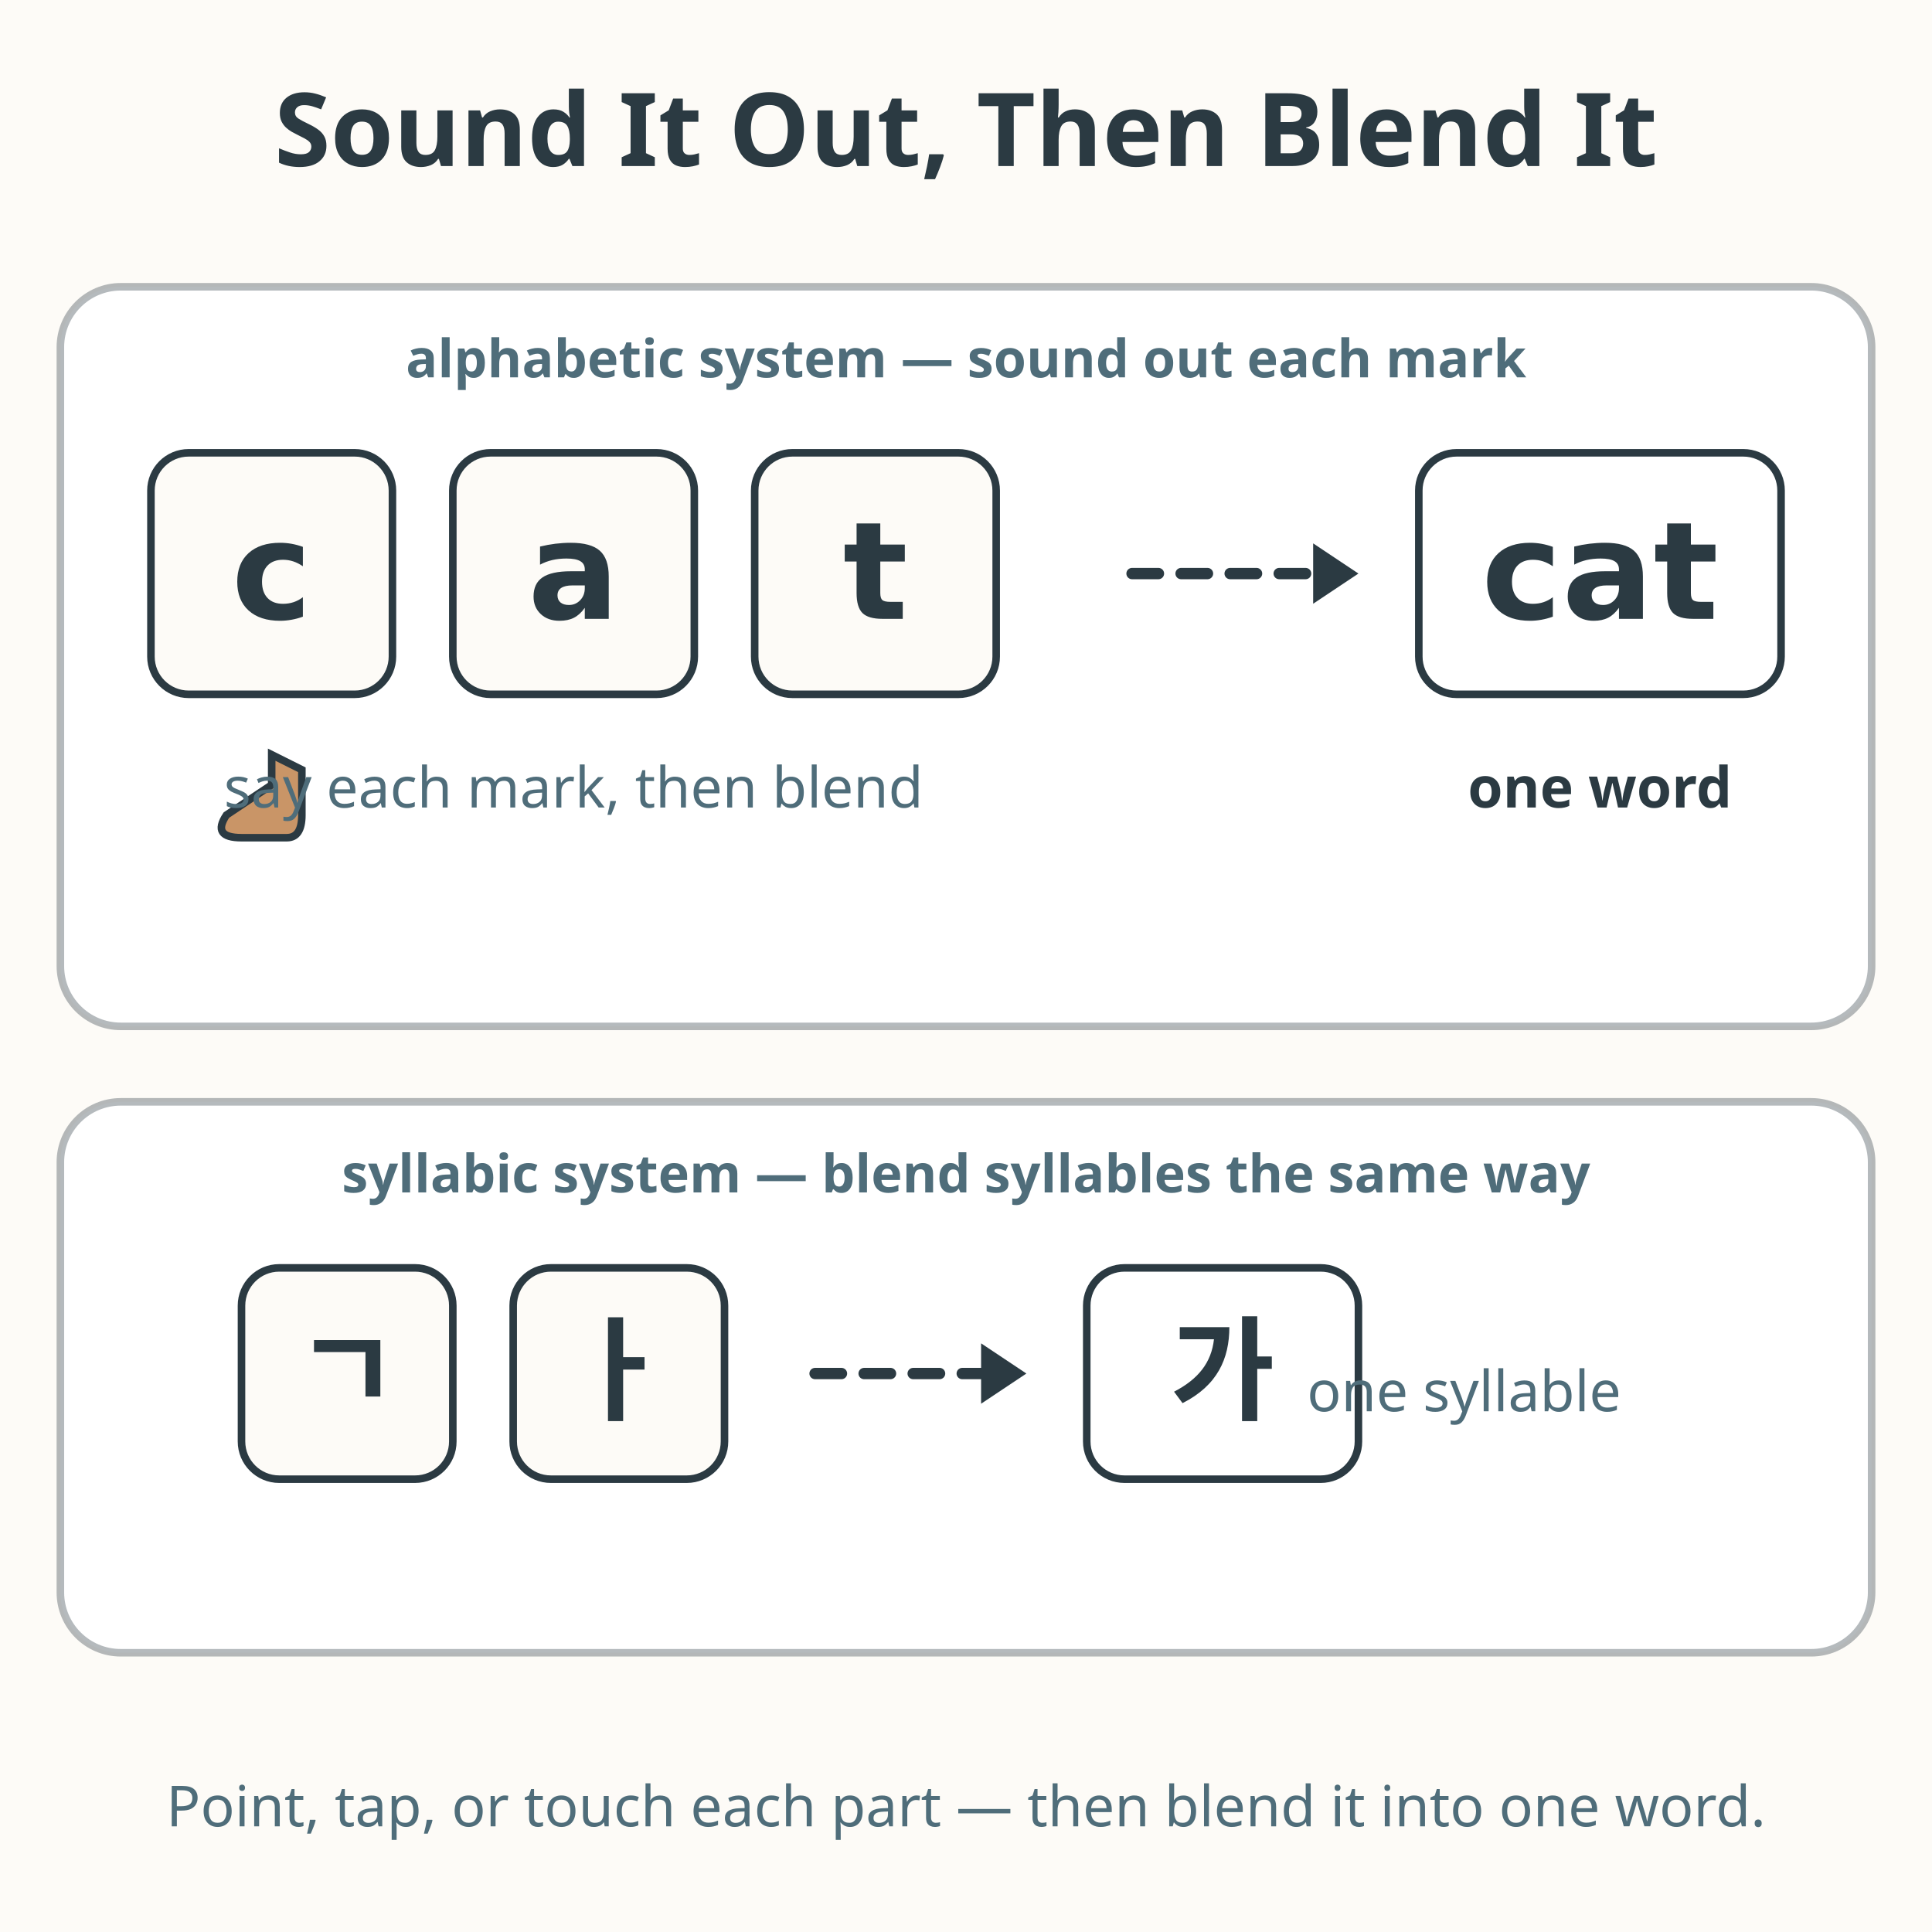
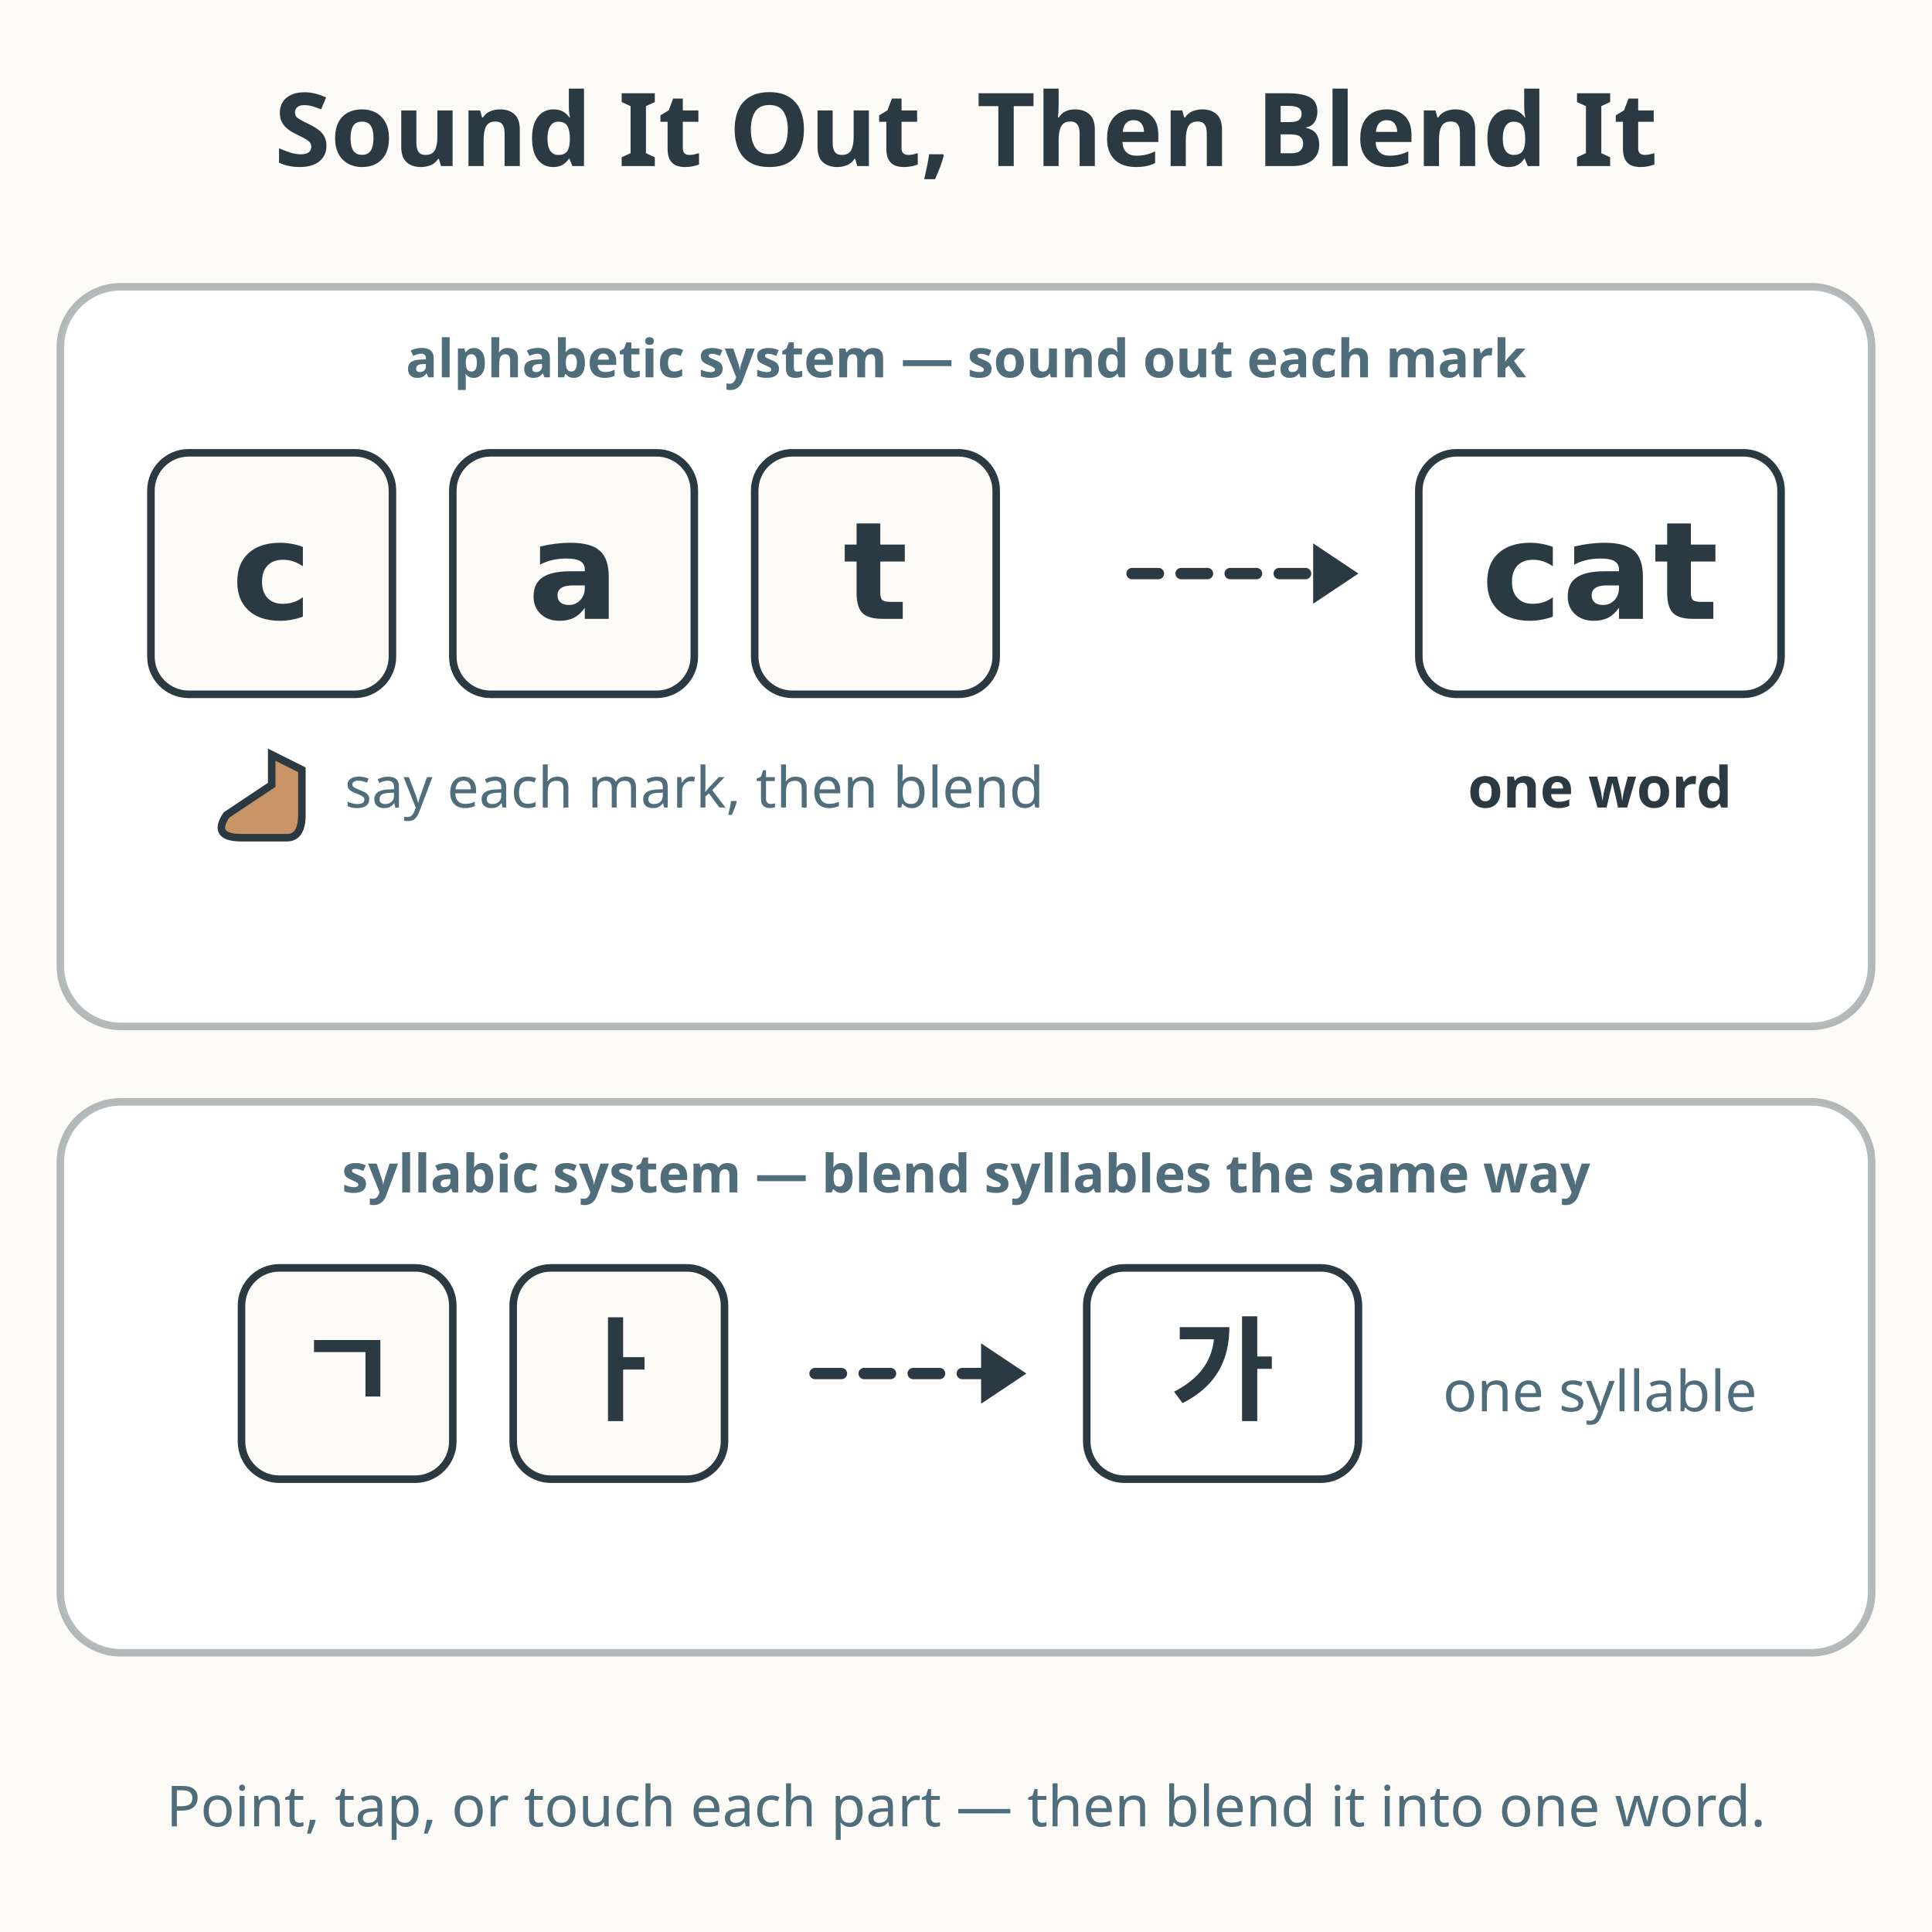
<svg xmlns="http://www.w3.org/2000/svg" viewBox="0 0 512 512" role="img" aria-labelledby="title-L-01-004-05-sounding-out-words desc-L-01-004-05-sounding-out-words">
  <rect width="512" height="512" fill="#fdfbf7" />
  <text x="256" y="44" text-anchor="middle" font-family="sans-serif" font-size="27" font-weight="bold" fill="#2b3a42">Sound It Out, Then Blend It</text>
  <rect x="16" y="76" width="480" height="196" rx="16" fill="#ffffff" stroke="#2b3a42" stroke-width="2" stroke-opacity="0.35" />
  <text x="256" y="100" text-anchor="middle" font-family="sans-serif" font-size="14" font-weight="bold" fill="#4f6d7a">alphabetic system — sound out each mark</text>
  <g>
    <rect x="40" y="120" width="64" height="64" rx="10" fill="#fdfbf7" stroke="#2b3a42" stroke-width="2" />
    <text x="72" y="164" text-anchor="middle" font-family="'DejaVu Sans', 'Noto Sans', 'Arial Unicode MS', sans-serif" font-size="36" font-weight="bold" fill="#2b3a42">c</text>
    <rect x="120" y="120" width="64" height="64" rx="10" fill="#fdfbf7" stroke="#2b3a42" stroke-width="2" />
    <text x="152" y="164" text-anchor="middle" font-family="'DejaVu Sans', 'Noto Sans', 'Arial Unicode MS', sans-serif" font-size="36" font-weight="bold" fill="#2b3a42">a</text>
    <rect x="200" y="120" width="64" height="64" rx="10" fill="#fdfbf7" stroke="#2b3a42" stroke-width="2" />
    <text x="232" y="164" text-anchor="middle" font-family="'DejaVu Sans', 'Noto Sans', 'Arial Unicode MS', sans-serif" font-size="36" font-weight="bold" fill="#2b3a42">t</text>
  </g>
  <path d="M72 200 L72 208 L60 216 Q56 222 64 222 L76 222 Q80 222 80 216 L80 204 Z" fill="#c99567" stroke="#2b3a42" stroke-width="2" />
-   <text x="152" y="214" text-anchor="middle" font-family="sans-serif" font-size="15" fill="#4f6d7a">say each mark, then blend</text>
+   <text x="184" y="214" text-anchor="middle" font-family="sans-serif" font-size="15" fill="#4f6d7a">say each mark, then blend</text>
  <path d="M300 152 L356 152" fill="none" stroke="#2b3a42" stroke-width="3" stroke-dasharray="7 6" stroke-linecap="round" />
  <path d="M348 144 L360 152 L348 160 Z" fill="#2b3a42" />
  <rect x="376" y="120" width="96" height="64" rx="10" fill="#ffffff" stroke="#2b3a42" stroke-width="2" />
  <text x="424" y="164" text-anchor="middle" font-family="'DejaVu Sans', 'Noto Sans', 'Arial Unicode MS', sans-serif" font-size="36" font-weight="bold" fill="#2b3a42">cat</text>
  <text x="424" y="214" text-anchor="middle" font-family="sans-serif" font-size="15" font-weight="bold" fill="#2b3a42">one word</text>
  <rect x="16" y="292" width="480" height="146" rx="16" fill="#ffffff" stroke="#2b3a42" stroke-width="2" stroke-opacity="0.35" />
  <text x="256" y="316" text-anchor="middle" font-family="sans-serif" font-size="14" font-weight="bold" fill="#4f6d7a">syllabic system — blend syllables the same way</text>
  <rect x="64" y="336" width="56" height="56" rx="10" fill="#fdfbf7" stroke="#2b3a42" stroke-width="2" />
  <text x="92" y="374" text-anchor="middle" font-family="'DejaVu Sans', 'Noto Sans', 'Arial Unicode MS', sans-serif" font-size="30" font-weight="bold" fill="#2b3a42">ㄱ</text>
  <rect x="136" y="336" width="56" height="56" rx="10" fill="#fdfbf7" stroke="#2b3a42" stroke-width="2" />
  <text x="164" y="374" text-anchor="middle" font-family="'DejaVu Sans', 'Noto Sans', 'Arial Unicode MS', sans-serif" font-size="30" font-weight="bold" fill="#2b3a42">ㅏ</text>
  <path d="M216 364 L268 364" fill="none" stroke="#2b3a42" stroke-width="3" stroke-dasharray="7 6" stroke-linecap="round" />
  <path d="M260 356 L272 364 L260 372 Z" fill="#2b3a42" />
  <rect x="288" y="336" width="72" height="56" rx="10" fill="#ffffff" stroke="#2b3a42" stroke-width="2" />
  <text x="324" y="374" text-anchor="middle" font-family="'DejaVu Sans', 'Noto Sans', 'Arial Unicode MS', sans-serif" font-size="30" font-weight="bold" fill="#2b3a42">가</text>
-   <text x="388" y="374" text-anchor="middle" font-family="sans-serif" font-size="15" fill="#4f6d7a">one syllable</text>
+   <text x="424" y="374" text-anchor="middle" font-family="sans-serif" font-size="15" fill="#4f6d7a">one syllable</text>
  <text x="256" y="484" text-anchor="middle" font-family="sans-serif" font-size="15" fill="#4f6d7a">Point, tap, or touch each part — then blend it into one word.</text>
</svg>
